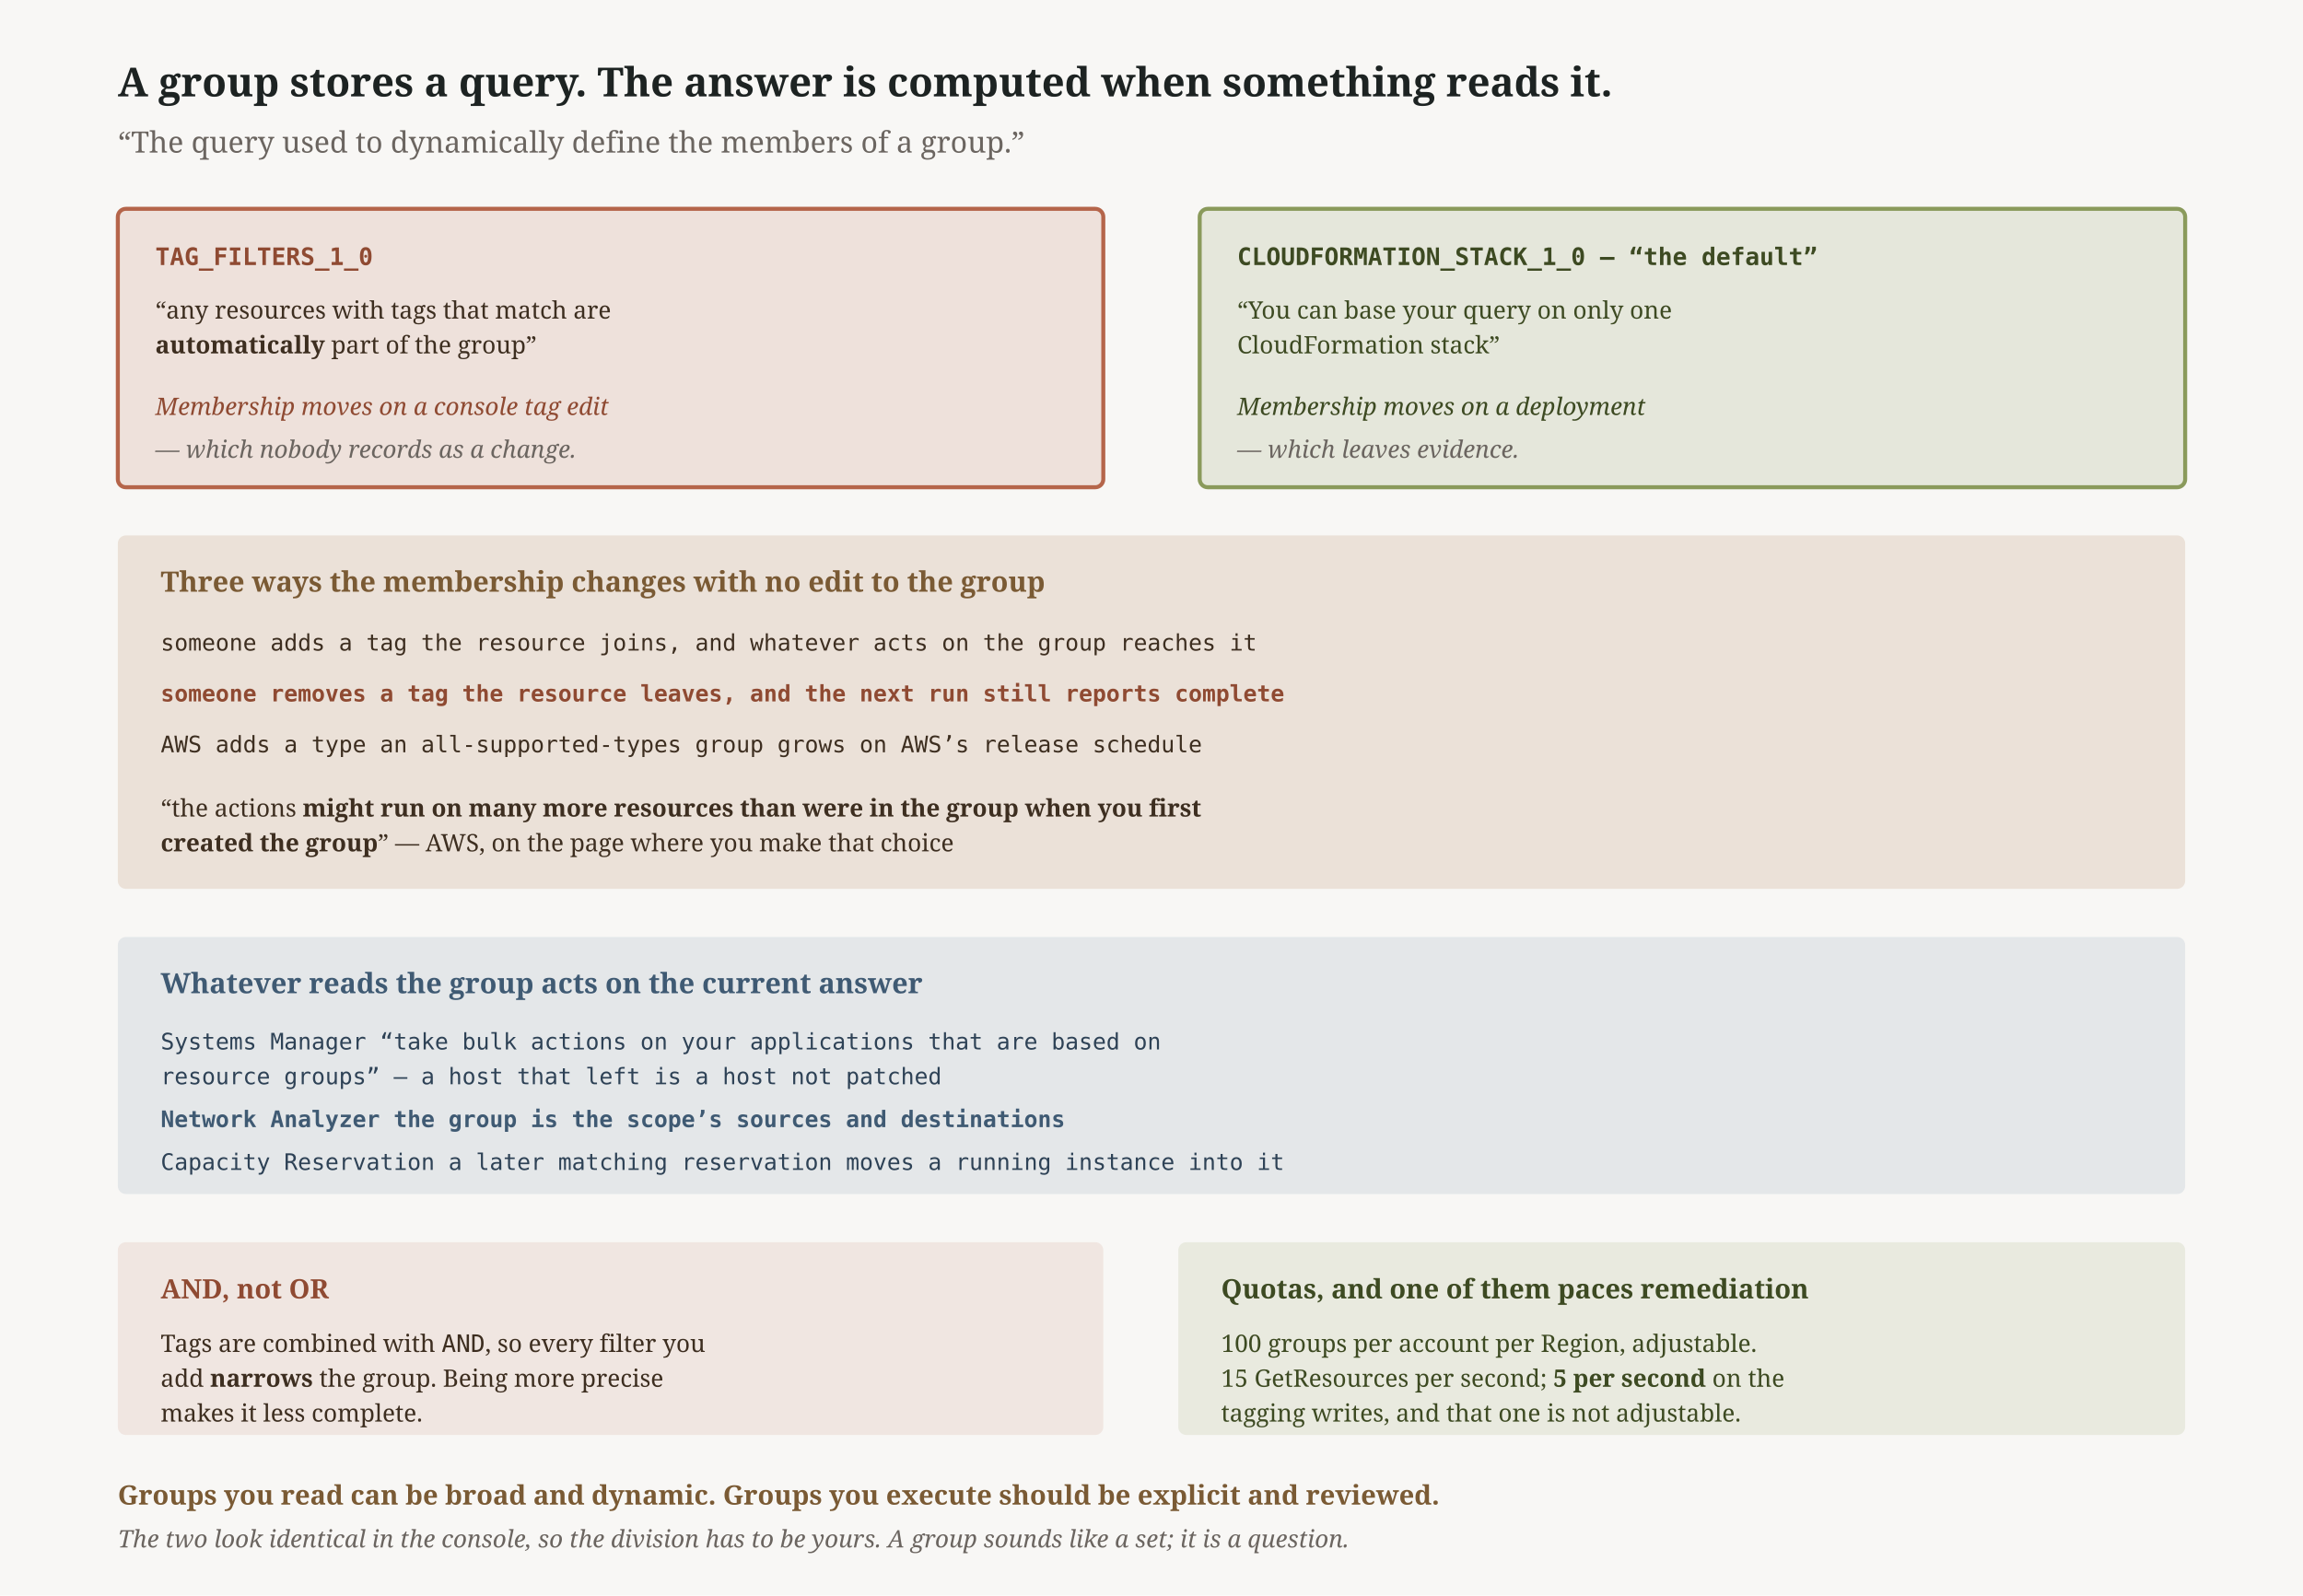
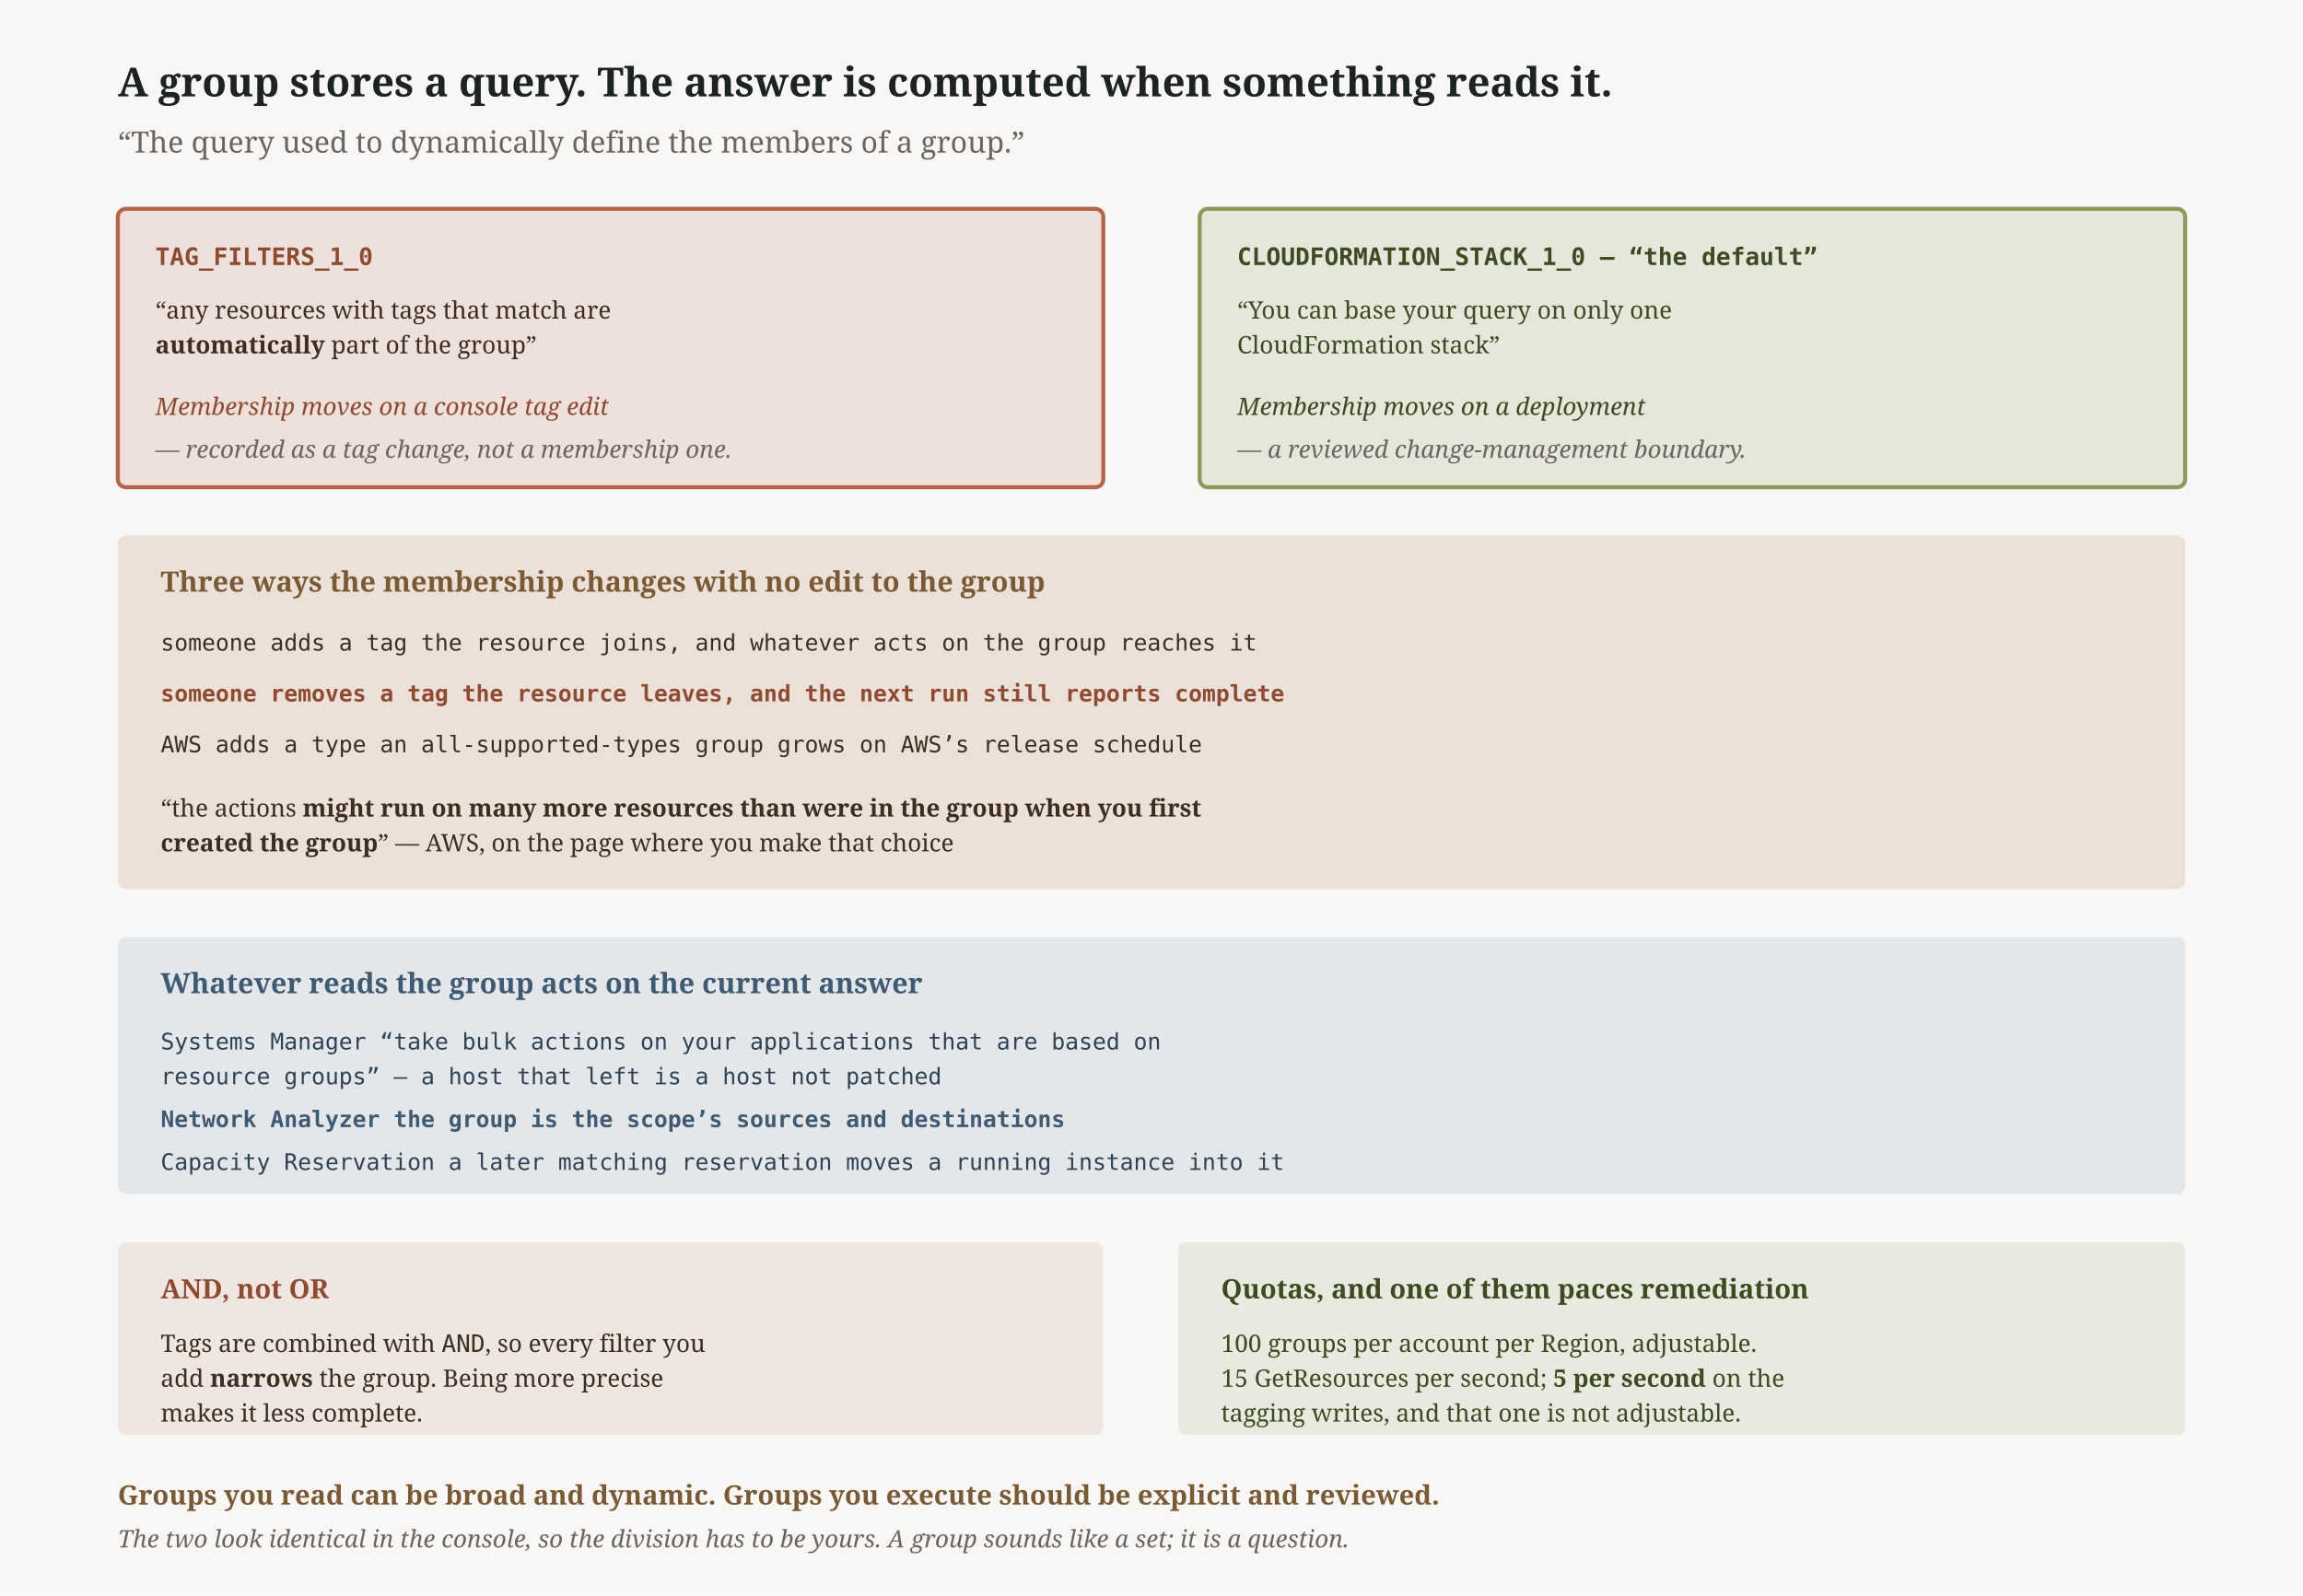
<svg xmlns="http://www.w3.org/2000/svg" viewBox="0 0 860 596" style="width:100%;max-width:860px;" role="img" aria-label="Diagram: An AWS resource group stores a query rather than a list of members. AWS describes it as the query used to dynamically define the members of a group, and defines a group as a collection of AWS resources that are all in the same AWS Region and that match the criteria specified in the group's query. There are two query types. TAG_FILTERS_1_0 is tag-based, where any resources with tags that match are automatically part of the group, and its membership changes through a console tag edit. CLOUDFORMATION_STACK_1_0 is the default and bases membership on a single CloudFormation stack, since you can base your query on only one stack, so its membership changes through a deployment that leaves a record. Membership can change three ways with no edit to the group at all: someone adds a matching tag and the resource joins, someone removes one and the resource leaves while the run still reports complete, or AWS adds support for a new resource type and an all-supported-types group grows on AWS's release schedule. AWS warns that in that last case the actions might run on many more resources than were in the group when you first created the group. Whatever reads the group acts on the current answer, including Systems Manager bulk actions on applications based on resource groups, VPC Network Access Analyzer which uses a group as a scope's sources and destinations, and EC2 Capacity Reservations where a later matching reservation automatically moves a running instance into reserved capacity. Tag-based queries combine tags with AND, so every filter added narrows the group rather than widening it. Quotas are 100 resource groups per account in each supported Region and adjustable, 15 GetResources calls per second, 5 calls per second on the tagging write operations which are not adjustable in the console, and 50 user created tags per resource. The closing rule is that groups you read can be broad and dynamic while groups you execute should be explicit and reviewed.">
  <rect width="860" height="596" fill="#F8F7F5" />
  <text x="44" y="36" font-family="Georgia, serif" font-size="15" font-weight="bold" fill="#1D2322">A group stores a query. The answer is computed when something reads it.</text>
  <text x="44" y="57" font-family="Georgia, serif" font-size="11" fill="#6B6560">“The query used to dynamically define the members of a group.”</text>
  <rect x="44" y="78" width="368" height="104" rx="3" fill="#B5654A" opacity="0.15" />
  <rect x="44" y="78" width="368" height="104" rx="3" fill="none" stroke="#B5654A" stroke-width="1.5" />
  <text x="58" y="99" font-family="Consolas, monospace" font-size="9" font-weight="bold" fill="#8F4A32">TAG_FILTERS_1_0</text>
  <text x="58" y="119" font-family="Georgia, serif" font-size="9" fill="#3D2E20">“any resources with tags that match are</text>
  <text x="58" y="132" font-family="Georgia, serif" font-size="9" fill="#3D2E20">
    <tspan font-weight="bold">automatically</tspan> part of the group”</text>
  <text x="58" y="155" font-family="Georgia, serif" font-size="9" font-style="italic" fill="#8F4A32">Membership moves on a console tag edit</text>
-   <text x="58" y="171" font-family="Georgia, serif" font-size="9" font-style="italic" fill="#6B6560">— which nobody records as a change.</text>
+   <text x="58" y="171" font-family="Georgia, serif" font-size="9" font-style="italic" fill="#6B6560">— recorded as a tag change, not a membership one.</text>
  <rect x="448" y="78" width="368" height="104" rx="3" fill="#8A9A5B" opacity="0.17" />
  <rect x="448" y="78" width="368" height="104" rx="3" fill="none" stroke="#8A9A5B" stroke-width="1.5" />
  <text x="462" y="99" font-family="Consolas, monospace" font-size="9" font-weight="bold" fill="#3D4A22">CLOUDFORMATION_STACK_1_0 — “the default”</text>
  <text x="462" y="119" font-family="Georgia, serif" font-size="9" fill="#3D4A22">“You can base your query on only one</text>
  <text x="462" y="132" font-family="Georgia, serif" font-size="9" fill="#3D4A22">CloudFormation stack”</text>
  <text x="462" y="155" font-family="Georgia, serif" font-size="9" font-style="italic" fill="#3D4A22">Membership moves on a deployment</text>
-   <text x="462" y="171" font-family="Georgia, serif" font-size="9" font-style="italic" fill="#6B6560">— which leaves evidence.</text>
+   <text x="462" y="171" font-family="Georgia, serif" font-size="9" font-style="italic" fill="#6B6560">— a reviewed change-management boundary.</text>
  <rect x="44" y="200" width="772" height="132" rx="3" fill="#C4A484" opacity="0.26" />
  <text x="60" y="221" font-family="Georgia, serif" font-size="10.5" font-weight="bold" fill="#7A5A34">Three ways the membership changes with no edit to the group</text>
  <text x="60" y="243" font-family="Consolas, monospace" font-size="8.5" fill="#3D2E20">someone adds a tag      the resource joins, and whatever acts on the group reaches it</text>
  <text x="60" y="262" font-family="Consolas, monospace" font-size="8.5" font-weight="bold" fill="#8F4A32">someone removes a tag   the resource leaves, and the next run still reports complete</text>
  <text x="60" y="281" font-family="Consolas, monospace" font-size="8.5" fill="#3D2E20">AWS adds a type         an all-supported-types group grows on AWS’s release schedule</text>
  <text x="60" y="305" font-family="Georgia, serif" font-size="9" fill="#3D2E20">“the actions <tspan font-weight="bold">might run on many more resources than were in the group when you first</tspan>
  </text>
  <text x="60" y="318" font-family="Georgia, serif" font-size="9" fill="#3D2E20">
    <tspan font-weight="bold">created the group</tspan>”  — AWS, on the page where you make that choice</text>
  <rect x="44" y="350" width="772" height="96" rx="3" fill="#5B7B9A" opacity="0.13" />
  <text x="60" y="371" font-family="Georgia, serif" font-size="10.5" font-weight="bold" fill="#3F5A73">Whatever reads the group acts on the current answer</text>
  <text x="60" y="392" font-family="Consolas, monospace" font-size="8.5" fill="#2E4256">Systems Manager      “take bulk actions on your applications that are based on</text>
  <text x="60" y="405" font-family="Consolas, monospace" font-size="8.5" fill="#2E4256">                     resource groups” — a host that left is a host not patched</text>
  <text x="60" y="421" font-family="Consolas, monospace" font-size="8.5" font-weight="bold" fill="#3F5A73">Network Analyzer     the group is the scope’s sources and destinations</text>
  <text x="60" y="437" font-family="Consolas, monospace" font-size="8.5" fill="#2E4256">Capacity Reservation a later matching reservation moves a running instance into it</text>
  <rect x="44" y="464" width="368" height="72" rx="3" fill="#B5654A" opacity="0.12" />
  <text x="60" y="485" font-family="Georgia, serif" font-size="10" font-weight="bold" fill="#8F4A32">AND, not OR</text>
  <text x="60" y="505" font-family="Georgia, serif" font-size="9" fill="#3D2E20">Tags are combined with <tspan font-family="Consolas, monospace">AND</tspan>, so every filter you</text>
  <text x="60" y="518" font-family="Georgia, serif" font-size="9" fill="#3D2E20">add <tspan font-weight="bold">narrows</tspan> the group. Being more precise</text>
  <text x="60" y="531" font-family="Georgia, serif" font-size="9" fill="#3D2E20">makes it less complete.</text>
  <rect x="440" y="464" width="376" height="72" rx="3" fill="#8A9A5B" opacity="0.14" />
  <text x="456" y="485" font-family="Georgia, serif" font-size="10" font-weight="bold" fill="#3D4A22">Quotas, and one of them paces remediation</text>
  <text x="456" y="505" font-family="Georgia, serif" font-size="9" fill="#3D4A22">100 groups per account per Region, adjustable.</text>
  <text x="456" y="518" font-family="Georgia, serif" font-size="9" fill="#3D4A22">15 GetResources per second; <tspan font-weight="bold">5 per second</tspan> on the</text>
  <text x="456" y="531" font-family="Georgia, serif" font-size="9" fill="#3D4A22">tagging writes, and that one is not adjustable.</text>
  <text x="44" y="562" font-family="Georgia, serif" font-size="10" font-weight="bold" fill="#7A5A34">Groups you read can be broad and dynamic. Groups you execute should be explicit and reviewed.</text>
  <text x="44" y="578" font-family="Georgia, serif" font-size="9" font-style="italic" fill="#6B6560">The two look identical in the console, so the division has to be yours. A group sounds like a set; it is a question.</text>
</svg>
